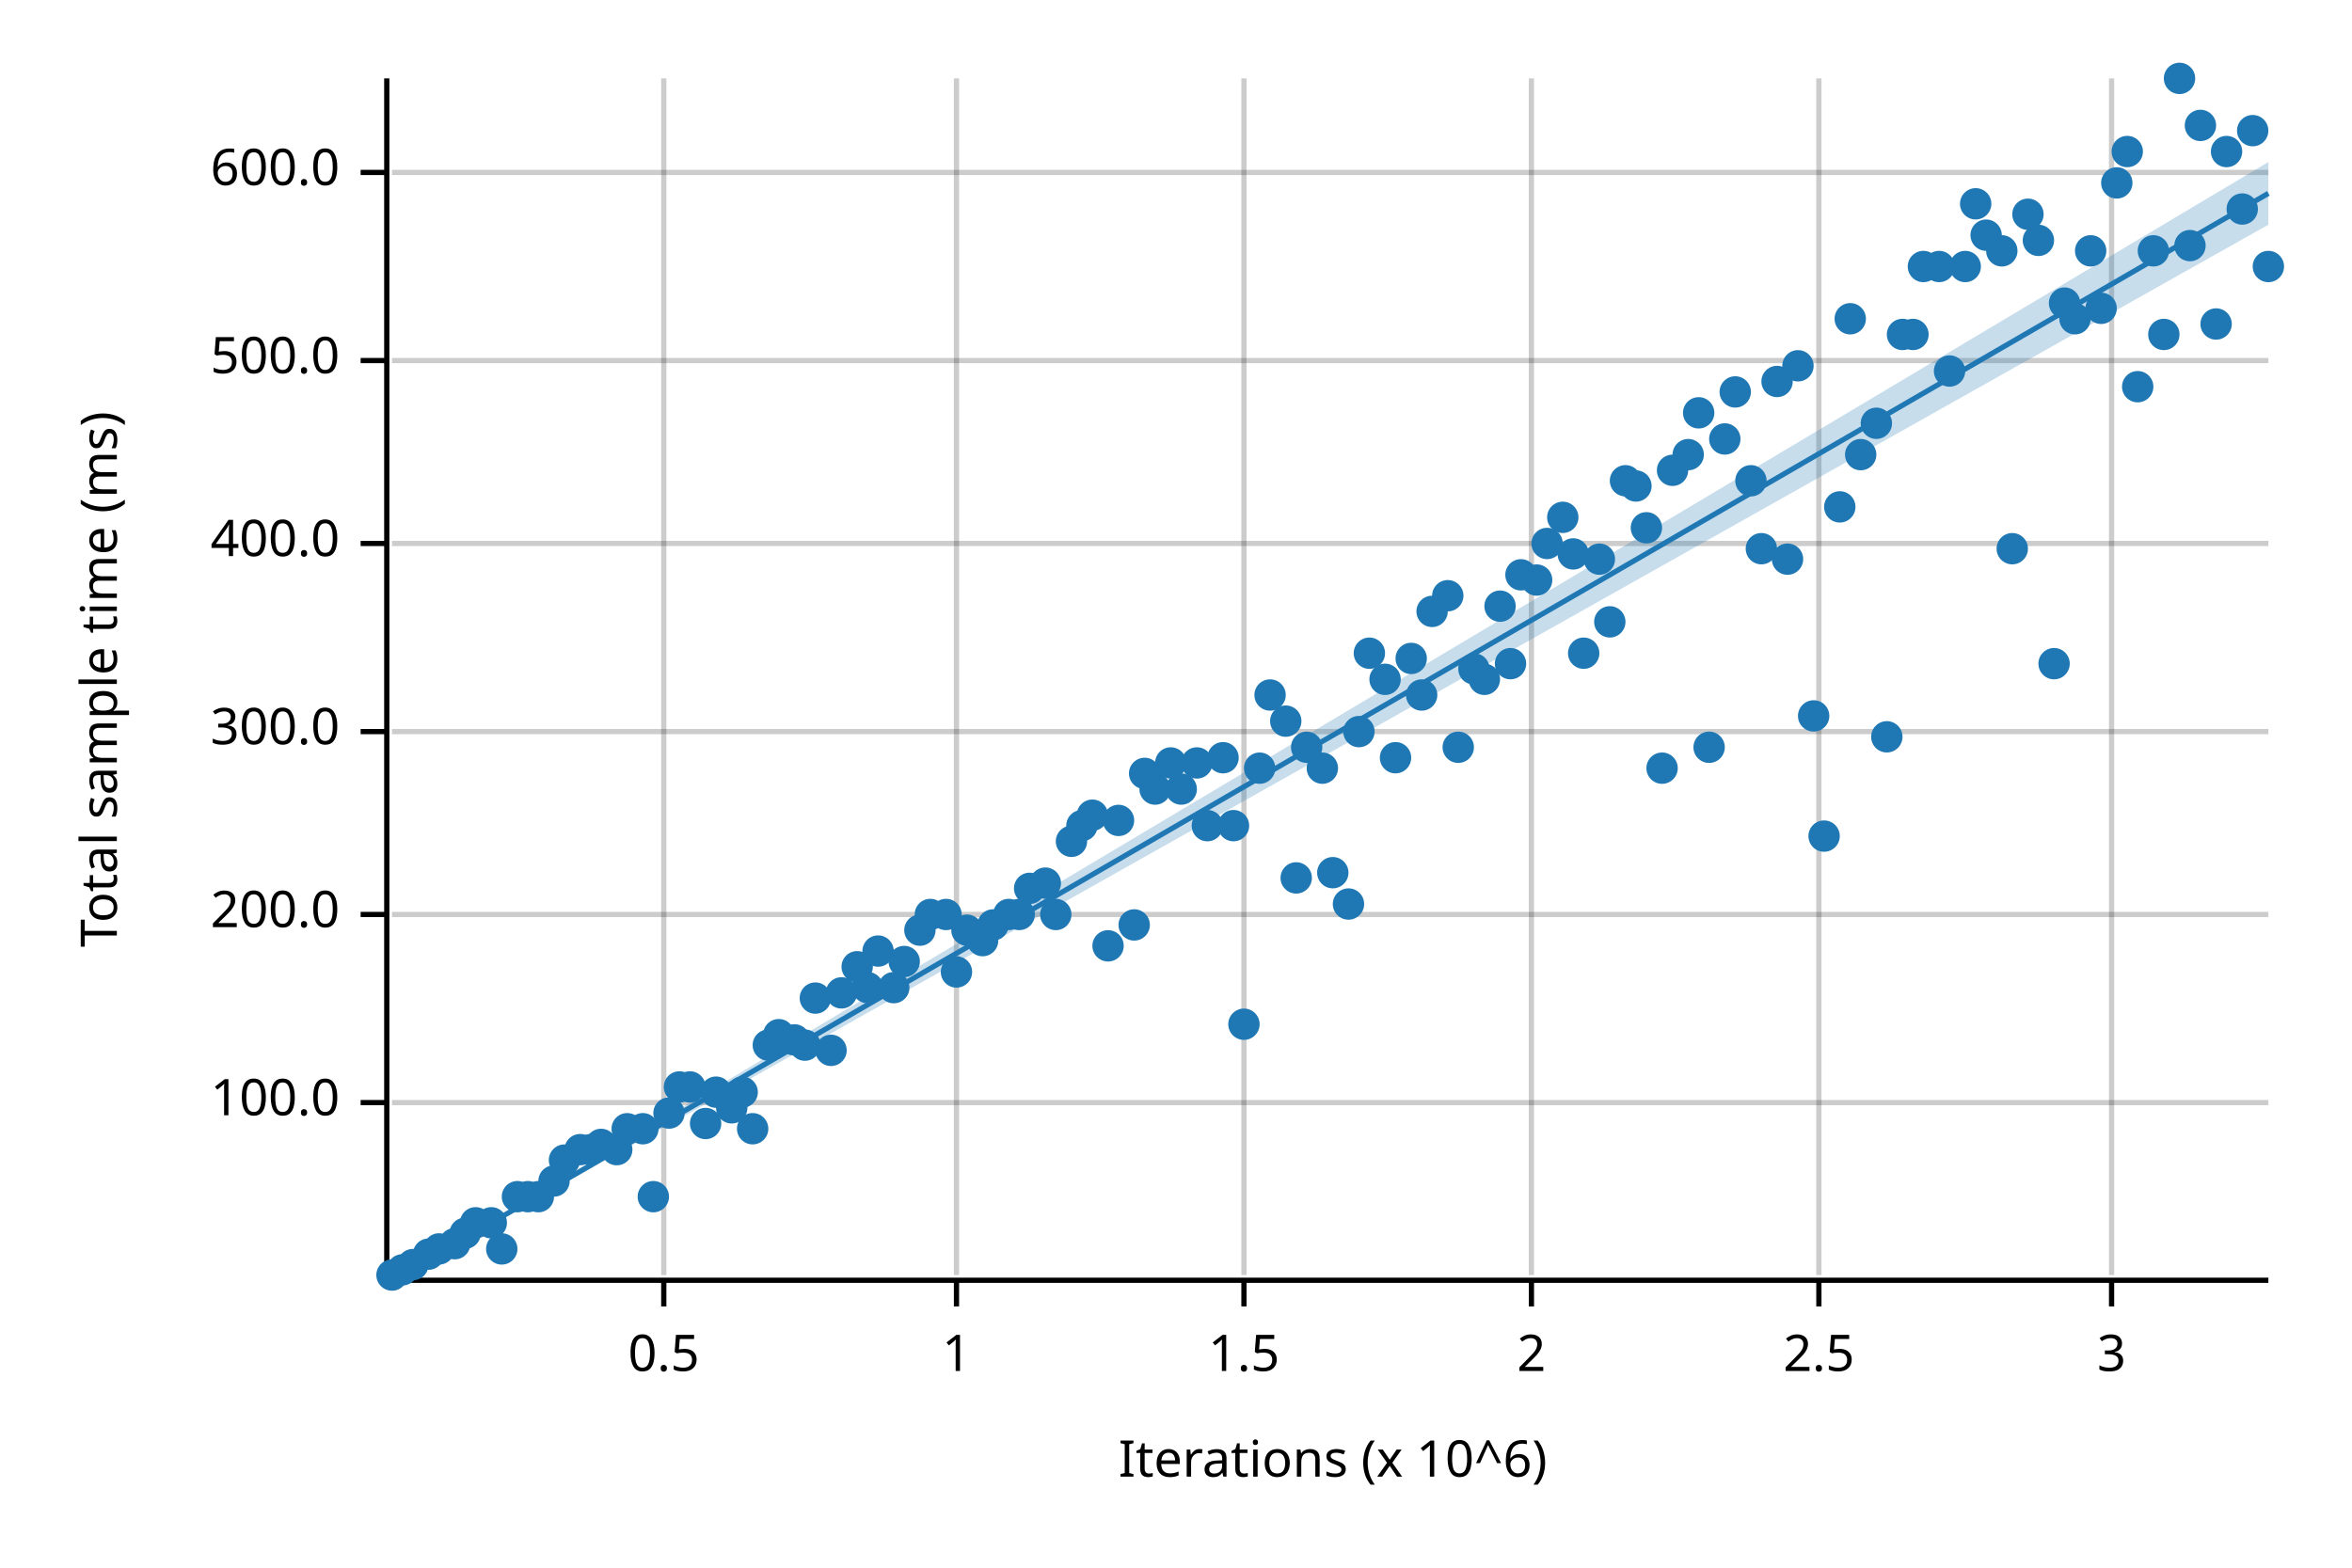
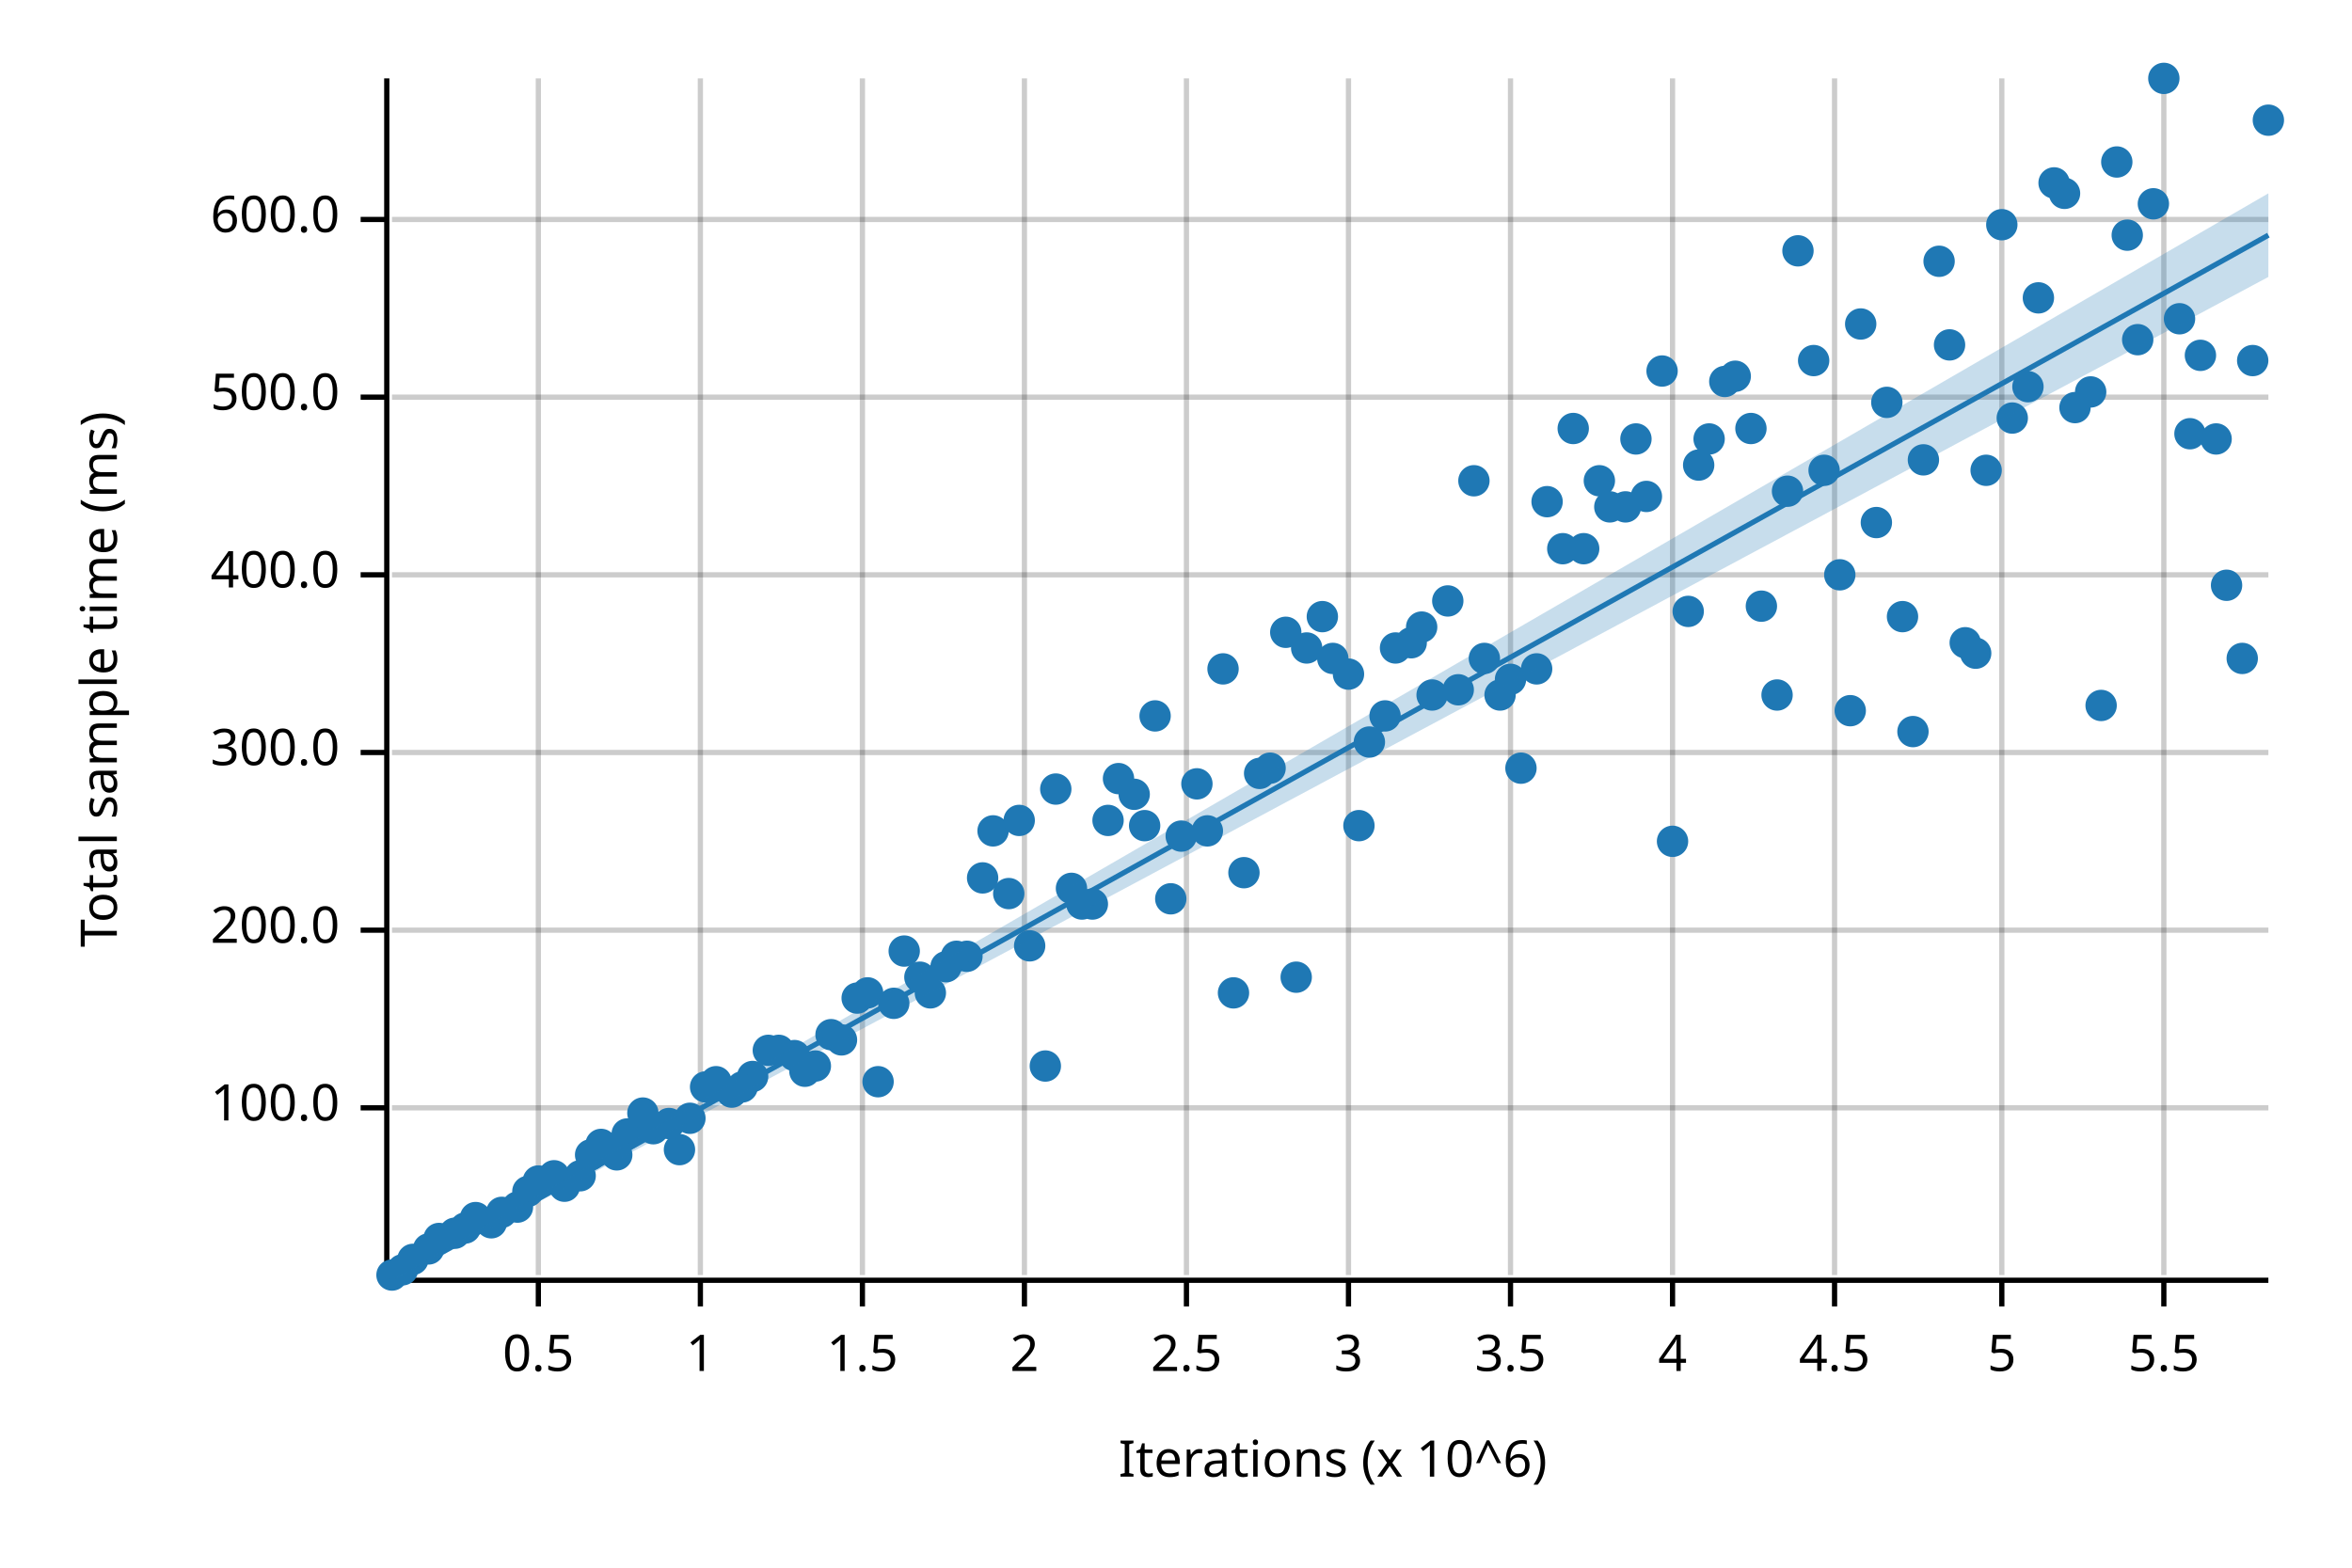
<svg xmlns="http://www.w3.org/2000/svg" width="450" height="300" viewBox="0 0 450 300">
  <text x="15" y="130" dy="0.76em" text-anchor="middle" font-family="sans-serif" font-size="9.677" opacity="1" fill="#000000" transform="rotate(270, 15, 130)">
Total sample time (ms)
</text>
  <text x="255" y="285" dy="-0.5ex" text-anchor="middle" font-family="sans-serif" font-size="9.677" opacity="1" fill="#000000">
Iterations (x 10^6)
</text>
-   <line opacity="0.2" stroke="#000000" stroke-width="1" x1="127" y1="244" x2="127" y2="15" />
-   <line opacity="0.2" stroke="#000000" stroke-width="1" x1="183" y1="244" x2="183" y2="15" />
-   <line opacity="0.2" stroke="#000000" stroke-width="1" x1="238" y1="244" x2="238" y2="15" />
-   <line opacity="0.2" stroke="#000000" stroke-width="1" x1="293" y1="244" x2="293" y2="15" />
-   <line opacity="0.2" stroke="#000000" stroke-width="1" x1="348" y1="244" x2="348" y2="15" />
-   <line opacity="0.2" stroke="#000000" stroke-width="1" x1="404" y1="244" x2="404" y2="15" />
-   <line opacity="0.2" stroke="#000000" stroke-width="1" x1="75" y1="211" x2="434" y2="211" />
-   <line opacity="0.2" stroke="#000000" stroke-width="1" x1="75" y1="175" x2="434" y2="175" />
-   <line opacity="0.2" stroke="#000000" stroke-width="1" x1="75" y1="140" x2="434" y2="140" />
-   <line opacity="0.2" stroke="#000000" stroke-width="1" x1="75" y1="104" x2="434" y2="104" />
-   <line opacity="0.2" stroke="#000000" stroke-width="1" x1="75" y1="69" x2="434" y2="69" />
-   <line opacity="0.2" stroke="#000000" stroke-width="1" x1="75" y1="33" x2="434" y2="33" />
+   <line opacity="0.2" stroke="#000000" stroke-width="1" x1="103" y1="244" x2="103" y2="15" />
+   <line opacity="0.2" stroke="#000000" stroke-width="1" x1="134" y1="244" x2="134" y2="15" />
+   <line opacity="0.2" stroke="#000000" stroke-width="1" x1="165" y1="244" x2="165" y2="15" />
+   <line opacity="0.2" stroke="#000000" stroke-width="1" x1="196" y1="244" x2="196" y2="15" />
+   <line opacity="0.2" stroke="#000000" stroke-width="1" x1="227" y1="244" x2="227" y2="15" />
+   <line opacity="0.2" stroke="#000000" stroke-width="1" x1="258" y1="244" x2="258" y2="15" />
+   <line opacity="0.2" stroke="#000000" stroke-width="1" x1="289" y1="244" x2="289" y2="15" />
+   <line opacity="0.2" stroke="#000000" stroke-width="1" x1="320" y1="244" x2="320" y2="15" />
+   <line opacity="0.2" stroke="#000000" stroke-width="1" x1="351" y1="244" x2="351" y2="15" />
+   <line opacity="0.2" stroke="#000000" stroke-width="1" x1="383" y1="244" x2="383" y2="15" />
+   <line opacity="0.2" stroke="#000000" stroke-width="1" x1="414" y1="244" x2="414" y2="15" />
+   <line opacity="0.2" stroke="#000000" stroke-width="1" x1="75" y1="212" x2="434" y2="212" />
+   <line opacity="0.2" stroke="#000000" stroke-width="1" x1="75" y1="178" x2="434" y2="178" />
+   <line opacity="0.2" stroke="#000000" stroke-width="1" x1="75" y1="144" x2="434" y2="144" />
+   <line opacity="0.2" stroke="#000000" stroke-width="1" x1="75" y1="110" x2="434" y2="110" />
+   <line opacity="0.2" stroke="#000000" stroke-width="1" x1="75" y1="76" x2="434" y2="76" />
+   <line opacity="0.2" stroke="#000000" stroke-width="1" x1="75" y1="42" x2="434" y2="42" />
  <polyline fill="none" opacity="1" stroke="#000000" stroke-width="1" points="74,15 74,244 " />
-   <text x="65" y="211" dy="0.5ex" text-anchor="end" font-family="sans-serif" font-size="9.677" opacity="1" fill="#000000">
+   <text x="65" y="212" dy="0.5ex" text-anchor="end" font-family="sans-serif" font-size="9.677" opacity="1" fill="#000000">
100.0
</text>
-   <polyline fill="none" opacity="1" stroke="#000000" stroke-width="1" points="69,211 74,211 " />
-   <text x="65" y="175" dy="0.5ex" text-anchor="end" font-family="sans-serif" font-size="9.677" opacity="1" fill="#000000">
+   <polyline fill="none" opacity="1" stroke="#000000" stroke-width="1" points="69,212 74,212 " />
+   <text x="65" y="178" dy="0.5ex" text-anchor="end" font-family="sans-serif" font-size="9.677" opacity="1" fill="#000000">
200.0
</text>
-   <polyline fill="none" opacity="1" stroke="#000000" stroke-width="1" points="69,175 74,175 " />
-   <text x="65" y="140" dy="0.5ex" text-anchor="end" font-family="sans-serif" font-size="9.677" opacity="1" fill="#000000">
+   <polyline fill="none" opacity="1" stroke="#000000" stroke-width="1" points="69,178 74,178 " />
+   <text x="65" y="144" dy="0.5ex" text-anchor="end" font-family="sans-serif" font-size="9.677" opacity="1" fill="#000000">
300.0
</text>
-   <polyline fill="none" opacity="1" stroke="#000000" stroke-width="1" points="69,140 74,140 " />
-   <text x="65" y="104" dy="0.5ex" text-anchor="end" font-family="sans-serif" font-size="9.677" opacity="1" fill="#000000">
+   <polyline fill="none" opacity="1" stroke="#000000" stroke-width="1" points="69,144 74,144 " />
+   <text x="65" y="110" dy="0.5ex" text-anchor="end" font-family="sans-serif" font-size="9.677" opacity="1" fill="#000000">
400.0
</text>
-   <polyline fill="none" opacity="1" stroke="#000000" stroke-width="1" points="69,104 74,104 " />
-   <text x="65" y="69" dy="0.5ex" text-anchor="end" font-family="sans-serif" font-size="9.677" opacity="1" fill="#000000">
+   <polyline fill="none" opacity="1" stroke="#000000" stroke-width="1" points="69,110 74,110 " />
+   <text x="65" y="76" dy="0.5ex" text-anchor="end" font-family="sans-serif" font-size="9.677" opacity="1" fill="#000000">
500.0
</text>
-   <polyline fill="none" opacity="1" stroke="#000000" stroke-width="1" points="69,69 74,69 " />
-   <text x="65" y="33" dy="0.5ex" text-anchor="end" font-family="sans-serif" font-size="9.677" opacity="1" fill="#000000">
+   <polyline fill="none" opacity="1" stroke="#000000" stroke-width="1" points="69,76 74,76 " />
+   <text x="65" y="42" dy="0.5ex" text-anchor="end" font-family="sans-serif" font-size="9.677" opacity="1" fill="#000000">
600.0
</text>
-   <polyline fill="none" opacity="1" stroke="#000000" stroke-width="1" points="69,33 74,33 " />
+   <polyline fill="none" opacity="1" stroke="#000000" stroke-width="1" points="69,42 74,42 " />
  <polyline fill="none" opacity="1" stroke="#000000" stroke-width="1" points="75,245 434,245 " />
-   <text x="127" y="255" dy="0.76em" text-anchor="middle" font-family="sans-serif" font-size="9.677" opacity="1" fill="#000000">
+   <text x="103" y="255" dy="0.76em" text-anchor="middle" font-family="sans-serif" font-size="9.677" opacity="1" fill="#000000">
0.5
</text>
-   <polyline fill="none" opacity="1" stroke="#000000" stroke-width="1" points="127,245 127,250 " />
-   <text x="183" y="255" dy="0.76em" text-anchor="middle" font-family="sans-serif" font-size="9.677" opacity="1" fill="#000000">
+   <polyline fill="none" opacity="1" stroke="#000000" stroke-width="1" points="103,245 103,250 " />
+   <text x="134" y="255" dy="0.76em" text-anchor="middle" font-family="sans-serif" font-size="9.677" opacity="1" fill="#000000">
1
</text>
-   <polyline fill="none" opacity="1" stroke="#000000" stroke-width="1" points="183,245 183,250 " />
-   <text x="238" y="255" dy="0.76em" text-anchor="middle" font-family="sans-serif" font-size="9.677" opacity="1" fill="#000000">
+   <polyline fill="none" opacity="1" stroke="#000000" stroke-width="1" points="134,245 134,250 " />
+   <text x="165" y="255" dy="0.76em" text-anchor="middle" font-family="sans-serif" font-size="9.677" opacity="1" fill="#000000">
1.5
</text>
-   <polyline fill="none" opacity="1" stroke="#000000" stroke-width="1" points="238,245 238,250 " />
-   <text x="293" y="255" dy="0.76em" text-anchor="middle" font-family="sans-serif" font-size="9.677" opacity="1" fill="#000000">
+   <polyline fill="none" opacity="1" stroke="#000000" stroke-width="1" points="165,245 165,250 " />
+   <text x="196" y="255" dy="0.76em" text-anchor="middle" font-family="sans-serif" font-size="9.677" opacity="1" fill="#000000">
2
</text>
-   <polyline fill="none" opacity="1" stroke="#000000" stroke-width="1" points="293,245 293,250 " />
-   <text x="348" y="255" dy="0.76em" text-anchor="middle" font-family="sans-serif" font-size="9.677" opacity="1" fill="#000000">
+   <polyline fill="none" opacity="1" stroke="#000000" stroke-width="1" points="196,245 196,250 " />
+   <text x="227" y="255" dy="0.76em" text-anchor="middle" font-family="sans-serif" font-size="9.677" opacity="1" fill="#000000">
2.5
</text>
-   <polyline fill="none" opacity="1" stroke="#000000" stroke-width="1" points="348,245 348,250 " />
-   <text x="404" y="255" dy="0.76em" text-anchor="middle" font-family="sans-serif" font-size="9.677" opacity="1" fill="#000000">
+   <polyline fill="none" opacity="1" stroke="#000000" stroke-width="1" points="227,245 227,250 " />
+   <text x="258" y="255" dy="0.76em" text-anchor="middle" font-family="sans-serif" font-size="9.677" opacity="1" fill="#000000">
3
</text>
-   <polyline fill="none" opacity="1" stroke="#000000" stroke-width="1" points="404,245 404,250 " />
+   <polyline fill="none" opacity="1" stroke="#000000" stroke-width="1" points="258,245 258,250 " />
+   <text x="289" y="255" dy="0.76em" text-anchor="middle" font-family="sans-serif" font-size="9.677" opacity="1" fill="#000000">
+ 3.5
+ </text>
+   <polyline fill="none" opacity="1" stroke="#000000" stroke-width="1" points="289,245 289,250 " />
+   <text x="320" y="255" dy="0.76em" text-anchor="middle" font-family="sans-serif" font-size="9.677" opacity="1" fill="#000000">
+ 4
+ </text>
+   <polyline fill="none" opacity="1" stroke="#000000" stroke-width="1" points="320,245 320,250 " />
+   <text x="351" y="255" dy="0.76em" text-anchor="middle" font-family="sans-serif" font-size="9.677" opacity="1" fill="#000000">
+ 4.5
+ </text>
+   <polyline fill="none" opacity="1" stroke="#000000" stroke-width="1" points="351,245 351,250 " />
+   <text x="383" y="255" dy="0.76em" text-anchor="middle" font-family="sans-serif" font-size="9.677" opacity="1" fill="#000000">
+ 5
+ </text>
+   <polyline fill="none" opacity="1" stroke="#000000" stroke-width="1" points="383,245 383,250 " />
+   <text x="414" y="255" dy="0.76em" text-anchor="middle" font-family="sans-serif" font-size="9.677" opacity="1" fill="#000000">
+ 5.5
+ </text>
+   <polyline fill="none" opacity="1" stroke="#000000" stroke-width="1" points="414,245 414,250 " />
  <circle cx="75" cy="244" r="3" opacity="1" fill="#1F78B4" stroke="none" stroke-width="1" />
  <circle cx="77" cy="243" r="3" opacity="1" fill="#1F78B4" stroke="none" stroke-width="1" />
-   <circle cx="79" cy="242" r="3" opacity="1" fill="#1F78B4" stroke="none" stroke-width="1" />
-   <circle cx="82" cy="240" r="3" opacity="1" fill="#1F78B4" stroke="none" stroke-width="1" />
-   <circle cx="84" cy="239" r="3" opacity="1" fill="#1F78B4" stroke="none" stroke-width="1" />
-   <circle cx="87" cy="238" r="3" opacity="1" fill="#1F78B4" stroke="none" stroke-width="1" />
-   <circle cx="89" cy="236" r="3" opacity="1" fill="#1F78B4" stroke="none" stroke-width="1" />
-   <circle cx="91" cy="234" r="3" opacity="1" fill="#1F78B4" stroke="none" stroke-width="1" />
+   <circle cx="79" cy="241" r="3" opacity="1" fill="#1F78B4" stroke="none" stroke-width="1" />
+   <circle cx="82" cy="239" r="3" opacity="1" fill="#1F78B4" stroke="none" stroke-width="1" />
+   <circle cx="84" cy="237" r="3" opacity="1" fill="#1F78B4" stroke="none" stroke-width="1" />
+   <circle cx="87" cy="236" r="3" opacity="1" fill="#1F78B4" stroke="none" stroke-width="1" />
+   <circle cx="89" cy="235" r="3" opacity="1" fill="#1F78B4" stroke="none" stroke-width="1" />
+   <circle cx="91" cy="233" r="3" opacity="1" fill="#1F78B4" stroke="none" stroke-width="1" />
  <circle cx="94" cy="234" r="3" opacity="1" fill="#1F78B4" stroke="none" stroke-width="1" />
-   <circle cx="96" cy="239" r="3" opacity="1" fill="#1F78B4" stroke="none" stroke-width="1" />
-   <circle cx="99" cy="229" r="3" opacity="1" fill="#1F78B4" stroke="none" stroke-width="1" />
-   <circle cx="101" cy="229" r="3" opacity="1" fill="#1F78B4" stroke="none" stroke-width="1" />
-   <circle cx="103" cy="229" r="3" opacity="1" fill="#1F78B4" stroke="none" stroke-width="1" />
-   <circle cx="106" cy="226" r="3" opacity="1" fill="#1F78B4" stroke="none" stroke-width="1" />
-   <circle cx="108" cy="222" r="3" opacity="1" fill="#1F78B4" stroke="none" stroke-width="1" />
-   <circle cx="111" cy="220" r="3" opacity="1" fill="#1F78B4" stroke="none" stroke-width="1" />
-   <circle cx="113" cy="220" r="3" opacity="1" fill="#1F78B4" stroke="none" stroke-width="1" />
+   <circle cx="96" cy="232" r="3" opacity="1" fill="#1F78B4" stroke="none" stroke-width="1" />
+   <circle cx="99" cy="231" r="3" opacity="1" fill="#1F78B4" stroke="none" stroke-width="1" />
+   <circle cx="101" cy="228" r="3" opacity="1" fill="#1F78B4" stroke="none" stroke-width="1" />
+   <circle cx="103" cy="226" r="3" opacity="1" fill="#1F78B4" stroke="none" stroke-width="1" />
+   <circle cx="106" cy="225" r="3" opacity="1" fill="#1F78B4" stroke="none" stroke-width="1" />
+   <circle cx="108" cy="227" r="3" opacity="1" fill="#1F78B4" stroke="none" stroke-width="1" />
+   <circle cx="111" cy="225" r="3" opacity="1" fill="#1F78B4" stroke="none" stroke-width="1" />
+   <circle cx="113" cy="221" r="3" opacity="1" fill="#1F78B4" stroke="none" stroke-width="1" />
  <circle cx="115" cy="219" r="3" opacity="1" fill="#1F78B4" stroke="none" stroke-width="1" />
-   <circle cx="118" cy="220" r="3" opacity="1" fill="#1F78B4" stroke="none" stroke-width="1" />
-   <circle cx="120" cy="216" r="3" opacity="1" fill="#1F78B4" stroke="none" stroke-width="1" />
-   <circle cx="123" cy="216" r="3" opacity="1" fill="#1F78B4" stroke="none" stroke-width="1" />
-   <circle cx="125" cy="229" r="3" opacity="1" fill="#1F78B4" stroke="none" stroke-width="1" />
-   <circle cx="128" cy="213" r="3" opacity="1" fill="#1F78B4" stroke="none" stroke-width="1" />
-   <circle cx="130" cy="208" r="3" opacity="1" fill="#1F78B4" stroke="none" stroke-width="1" />
-   <circle cx="132" cy="208" r="3" opacity="1" fill="#1F78B4" stroke="none" stroke-width="1" />
-   <circle cx="135" cy="215" r="3" opacity="1" fill="#1F78B4" stroke="none" stroke-width="1" />
-   <circle cx="137" cy="209" r="3" opacity="1" fill="#1F78B4" stroke="none" stroke-width="1" />
-   <circle cx="140" cy="212" r="3" opacity="1" fill="#1F78B4" stroke="none" stroke-width="1" />
-   <circle cx="142" cy="209" r="3" opacity="1" fill="#1F78B4" stroke="none" stroke-width="1" />
-   <circle cx="144" cy="216" r="3" opacity="1" fill="#1F78B4" stroke="none" stroke-width="1" />
-   <circle cx="147" cy="200" r="3" opacity="1" fill="#1F78B4" stroke="none" stroke-width="1" />
-   <circle cx="149" cy="198" r="3" opacity="1" fill="#1F78B4" stroke="none" stroke-width="1" />
-   <circle cx="152" cy="199" r="3" opacity="1" fill="#1F78B4" stroke="none" stroke-width="1" />
-   <circle cx="154" cy="200" r="3" opacity="1" fill="#1F78B4" stroke="none" stroke-width="1" />
-   <circle cx="156" cy="191" r="3" opacity="1" fill="#1F78B4" stroke="none" stroke-width="1" />
-   <circle cx="159" cy="201" r="3" opacity="1" fill="#1F78B4" stroke="none" stroke-width="1" />
-   <circle cx="161" cy="190" r="3" opacity="1" fill="#1F78B4" stroke="none" stroke-width="1" />
-   <circle cx="164" cy="185" r="3" opacity="1" fill="#1F78B4" stroke="none" stroke-width="1" />
-   <circle cx="166" cy="189" r="3" opacity="1" fill="#1F78B4" stroke="none" stroke-width="1" />
-   <circle cx="168" cy="182" r="3" opacity="1" fill="#1F78B4" stroke="none" stroke-width="1" />
-   <circle cx="171" cy="189" r="3" opacity="1" fill="#1F78B4" stroke="none" stroke-width="1" />
-   <circle cx="173" cy="184" r="3" opacity="1" fill="#1F78B4" stroke="none" stroke-width="1" />
-   <circle cx="176" cy="178" r="3" opacity="1" fill="#1F78B4" stroke="none" stroke-width="1" />
-   <circle cx="178" cy="175" r="3" opacity="1" fill="#1F78B4" stroke="none" stroke-width="1" />
-   <circle cx="181" cy="175" r="3" opacity="1" fill="#1F78B4" stroke="none" stroke-width="1" />
-   <circle cx="183" cy="186" r="3" opacity="1" fill="#1F78B4" stroke="none" stroke-width="1" />
-   <circle cx="185" cy="178" r="3" opacity="1" fill="#1F78B4" stroke="none" stroke-width="1" />
-   <circle cx="188" cy="180" r="3" opacity="1" fill="#1F78B4" stroke="none" stroke-width="1" />
-   <circle cx="190" cy="177" r="3" opacity="1" fill="#1F78B4" stroke="none" stroke-width="1" />
-   <circle cx="193" cy="175" r="3" opacity="1" fill="#1F78B4" stroke="none" stroke-width="1" />
-   <circle cx="195" cy="175" r="3" opacity="1" fill="#1F78B4" stroke="none" stroke-width="1" />
-   <circle cx="197" cy="170" r="3" opacity="1" fill="#1F78B4" stroke="none" stroke-width="1" />
-   <circle cx="200" cy="169" r="3" opacity="1" fill="#1F78B4" stroke="none" stroke-width="1" />
-   <circle cx="202" cy="175" r="3" opacity="1" fill="#1F78B4" stroke="none" stroke-width="1" />
-   <circle cx="205" cy="161" r="3" opacity="1" fill="#1F78B4" stroke="none" stroke-width="1" />
-   <circle cx="207" cy="158" r="3" opacity="1" fill="#1F78B4" stroke="none" stroke-width="1" />
-   <circle cx="209" cy="156" r="3" opacity="1" fill="#1F78B4" stroke="none" stroke-width="1" />
-   <circle cx="212" cy="181" r="3" opacity="1" fill="#1F78B4" stroke="none" stroke-width="1" />
-   <circle cx="214" cy="157" r="3" opacity="1" fill="#1F78B4" stroke="none" stroke-width="1" />
-   <circle cx="217" cy="177" r="3" opacity="1" fill="#1F78B4" stroke="none" stroke-width="1" />
-   <circle cx="219" cy="148" r="3" opacity="1" fill="#1F78B4" stroke="none" stroke-width="1" />
-   <circle cx="221" cy="151" r="3" opacity="1" fill="#1F78B4" stroke="none" stroke-width="1" />
-   <circle cx="224" cy="146" r="3" opacity="1" fill="#1F78B4" stroke="none" stroke-width="1" />
-   <circle cx="226" cy="151" r="3" opacity="1" fill="#1F78B4" stroke="none" stroke-width="1" />
-   <circle cx="229" cy="146" r="3" opacity="1" fill="#1F78B4" stroke="none" stroke-width="1" />
-   <circle cx="231" cy="158" r="3" opacity="1" fill="#1F78B4" stroke="none" stroke-width="1" />
-   <circle cx="234" cy="145" r="3" opacity="1" fill="#1F78B4" stroke="none" stroke-width="1" />
-   <circle cx="236" cy="158" r="3" opacity="1" fill="#1F78B4" stroke="none" stroke-width="1" />
-   <circle cx="238" cy="196" r="3" opacity="1" fill="#1F78B4" stroke="none" stroke-width="1" />
-   <circle cx="241" cy="147" r="3" opacity="1" fill="#1F78B4" stroke="none" stroke-width="1" />
-   <circle cx="243" cy="133" r="3" opacity="1" fill="#1F78B4" stroke="none" stroke-width="1" />
-   <circle cx="246" cy="138" r="3" opacity="1" fill="#1F78B4" stroke="none" stroke-width="1" />
-   <circle cx="248" cy="168" r="3" opacity="1" fill="#1F78B4" stroke="none" stroke-width="1" />
-   <circle cx="250" cy="143" r="3" opacity="1" fill="#1F78B4" stroke="none" stroke-width="1" />
-   <circle cx="253" cy="147" r="3" opacity="1" fill="#1F78B4" stroke="none" stroke-width="1" />
-   <circle cx="255" cy="167" r="3" opacity="1" fill="#1F78B4" stroke="none" stroke-width="1" />
-   <circle cx="258" cy="173" r="3" opacity="1" fill="#1F78B4" stroke="none" stroke-width="1" />
-   <circle cx="260" cy="140" r="3" opacity="1" fill="#1F78B4" stroke="none" stroke-width="1" />
-   <circle cx="262" cy="125" r="3" opacity="1" fill="#1F78B4" stroke="none" stroke-width="1" />
-   <circle cx="265" cy="130" r="3" opacity="1" fill="#1F78B4" stroke="none" stroke-width="1" />
-   <circle cx="267" cy="145" r="3" opacity="1" fill="#1F78B4" stroke="none" stroke-width="1" />
-   <circle cx="270" cy="126" r="3" opacity="1" fill="#1F78B4" stroke="none" stroke-width="1" />
-   <circle cx="272" cy="133" r="3" opacity="1" fill="#1F78B4" stroke="none" stroke-width="1" />
-   <circle cx="274" cy="117" r="3" opacity="1" fill="#1F78B4" stroke="none" stroke-width="1" />
-   <circle cx="277" cy="114" r="3" opacity="1" fill="#1F78B4" stroke="none" stroke-width="1" />
-   <circle cx="279" cy="143" r="3" opacity="1" fill="#1F78B4" stroke="none" stroke-width="1" />
-   <circle cx="282" cy="128" r="3" opacity="1" fill="#1F78B4" stroke="none" stroke-width="1" />
-   <circle cx="284" cy="130" r="3" opacity="1" fill="#1F78B4" stroke="none" stroke-width="1" />
-   <circle cx="287" cy="116" r="3" opacity="1" fill="#1F78B4" stroke="none" stroke-width="1" />
-   <circle cx="289" cy="127" r="3" opacity="1" fill="#1F78B4" stroke="none" stroke-width="1" />
-   <circle cx="291" cy="110" r="3" opacity="1" fill="#1F78B4" stroke="none" stroke-width="1" />
-   <circle cx="294" cy="111" r="3" opacity="1" fill="#1F78B4" stroke="none" stroke-width="1" />
-   <circle cx="296" cy="104" r="3" opacity="1" fill="#1F78B4" stroke="none" stroke-width="1" />
-   <circle cx="299" cy="99" r="3" opacity="1" fill="#1F78B4" stroke="none" stroke-width="1" />
-   <circle cx="301" cy="106" r="3" opacity="1" fill="#1F78B4" stroke="none" stroke-width="1" />
-   <circle cx="303" cy="125" r="3" opacity="1" fill="#1F78B4" stroke="none" stroke-width="1" />
-   <circle cx="306" cy="107" r="3" opacity="1" fill="#1F78B4" stroke="none" stroke-width="1" />
-   <circle cx="308" cy="119" r="3" opacity="1" fill="#1F78B4" stroke="none" stroke-width="1" />
-   <circle cx="311" cy="92" r="3" opacity="1" fill="#1F78B4" stroke="none" stroke-width="1" />
-   <circle cx="313" cy="93" r="3" opacity="1" fill="#1F78B4" stroke="none" stroke-width="1" />
-   <circle cx="315" cy="101" r="3" opacity="1" fill="#1F78B4" stroke="none" stroke-width="1" />
-   <circle cx="318" cy="147" r="3" opacity="1" fill="#1F78B4" stroke="none" stroke-width="1" />
-   <circle cx="320" cy="90" r="3" opacity="1" fill="#1F78B4" stroke="none" stroke-width="1" />
-   <circle cx="323" cy="87" r="3" opacity="1" fill="#1F78B4" stroke="none" stroke-width="1" />
-   <circle cx="325" cy="79" r="3" opacity="1" fill="#1F78B4" stroke="none" stroke-width="1" />
-   <circle cx="327" cy="143" r="3" opacity="1" fill="#1F78B4" stroke="none" stroke-width="1" />
-   <circle cx="330" cy="84" r="3" opacity="1" fill="#1F78B4" stroke="none" stroke-width="1" />
-   <circle cx="332" cy="75" r="3" opacity="1" fill="#1F78B4" stroke="none" stroke-width="1" />
-   <circle cx="335" cy="92" r="3" opacity="1" fill="#1F78B4" stroke="none" stroke-width="1" />
-   <circle cx="337" cy="105" r="3" opacity="1" fill="#1F78B4" stroke="none" stroke-width="1" />
-   <circle cx="340" cy="73" r="3" opacity="1" fill="#1F78B4" stroke="none" stroke-width="1" />
-   <circle cx="342" cy="107" r="3" opacity="1" fill="#1F78B4" stroke="none" stroke-width="1" />
-   <circle cx="344" cy="70" r="3" opacity="1" fill="#1F78B4" stroke="none" stroke-width="1" />
-   <circle cx="347" cy="137" r="3" opacity="1" fill="#1F78B4" stroke="none" stroke-width="1" />
-   <circle cx="349" cy="160" r="3" opacity="1" fill="#1F78B4" stroke="none" stroke-width="1" />
-   <circle cx="352" cy="97" r="3" opacity="1" fill="#1F78B4" stroke="none" stroke-width="1" />
-   <circle cx="354" cy="61" r="3" opacity="1" fill="#1F78B4" stroke="none" stroke-width="1" />
-   <circle cx="356" cy="87" r="3" opacity="1" fill="#1F78B4" stroke="none" stroke-width="1" />
-   <circle cx="359" cy="81" r="3" opacity="1" fill="#1F78B4" stroke="none" stroke-width="1" />
-   <circle cx="361" cy="141" r="3" opacity="1" fill="#1F78B4" stroke="none" stroke-width="1" />
-   <circle cx="364" cy="64" r="3" opacity="1" fill="#1F78B4" stroke="none" stroke-width="1" />
-   <circle cx="366" cy="64" r="3" opacity="1" fill="#1F78B4" stroke="none" stroke-width="1" />
-   <circle cx="368" cy="51" r="3" opacity="1" fill="#1F78B4" stroke="none" stroke-width="1" />
-   <circle cx="371" cy="51" r="3" opacity="1" fill="#1F78B4" stroke="none" stroke-width="1" />
-   <circle cx="373" cy="71" r="3" opacity="1" fill="#1F78B4" stroke="none" stroke-width="1" />
-   <circle cx="376" cy="51" r="3" opacity="1" fill="#1F78B4" stroke="none" stroke-width="1" />
-   <circle cx="378" cy="39" r="3" opacity="1" fill="#1F78B4" stroke="none" stroke-width="1" />
-   <circle cx="380" cy="45" r="3" opacity="1" fill="#1F78B4" stroke="none" stroke-width="1" />
-   <circle cx="383" cy="48" r="3" opacity="1" fill="#1F78B4" stroke="none" stroke-width="1" />
-   <circle cx="385" cy="105" r="3" opacity="1" fill="#1F78B4" stroke="none" stroke-width="1" />
-   <circle cx="388" cy="41" r="3" opacity="1" fill="#1F78B4" stroke="none" stroke-width="1" />
-   <circle cx="390" cy="46" r="3" opacity="1" fill="#1F78B4" stroke="none" stroke-width="1" />
-   <circle cx="393" cy="127" r="3" opacity="1" fill="#1F78B4" stroke="none" stroke-width="1" />
-   <circle cx="395" cy="58" r="3" opacity="1" fill="#1F78B4" stroke="none" stroke-width="1" />
-   <circle cx="397" cy="61" r="3" opacity="1" fill="#1F78B4" stroke="none" stroke-width="1" />
-   <circle cx="400" cy="48" r="3" opacity="1" fill="#1F78B4" stroke="none" stroke-width="1" />
-   <circle cx="402" cy="59" r="3" opacity="1" fill="#1F78B4" stroke="none" stroke-width="1" />
-   <circle cx="405" cy="35" r="3" opacity="1" fill="#1F78B4" stroke="none" stroke-width="1" />
-   <circle cx="407" cy="29" r="3" opacity="1" fill="#1F78B4" stroke="none" stroke-width="1" />
-   <circle cx="409" cy="74" r="3" opacity="1" fill="#1F78B4" stroke="none" stroke-width="1" />
-   <circle cx="412" cy="48" r="3" opacity="1" fill="#1F78B4" stroke="none" stroke-width="1" />
-   <circle cx="414" cy="64" r="3" opacity="1" fill="#1F78B4" stroke="none" stroke-width="1" />
-   <circle cx="417" cy="15" r="3" opacity="1" fill="#1F78B4" stroke="none" stroke-width="1" />
-   <circle cx="419" cy="47" r="3" opacity="1" fill="#1F78B4" stroke="none" stroke-width="1" />
-   <circle cx="421" cy="24" r="3" opacity="1" fill="#1F78B4" stroke="none" stroke-width="1" />
-   <circle cx="424" cy="62" r="3" opacity="1" fill="#1F78B4" stroke="none" stroke-width="1" />
-   <circle cx="426" cy="29" r="3" opacity="1" fill="#1F78B4" stroke="none" stroke-width="1" />
-   <circle cx="429" cy="40" r="3" opacity="1" fill="#1F78B4" stroke="none" stroke-width="1" />
-   <circle cx="431" cy="25" r="3" opacity="1" fill="#1F78B4" stroke="none" stroke-width="1" />
-   <circle cx="434" cy="51" r="3" opacity="1" fill="#1F78B4" stroke="none" stroke-width="1" />
-   <polyline fill="none" opacity="1" stroke="#1F78B4" stroke-width="1" points="75,245 434,37 " />
-   <polygon opacity="0.25" fill="#1F78B4" points="75,245 434,43 434,31 " />
+   <circle cx="118" cy="221" r="3" opacity="1" fill="#1F78B4" stroke="none" stroke-width="1" />
+   <circle cx="120" cy="217" r="3" opacity="1" fill="#1F78B4" stroke="none" stroke-width="1" />
+   <circle cx="123" cy="213" r="3" opacity="1" fill="#1F78B4" stroke="none" stroke-width="1" />
+   <circle cx="125" cy="216" r="3" opacity="1" fill="#1F78B4" stroke="none" stroke-width="1" />
+   <circle cx="128" cy="215" r="3" opacity="1" fill="#1F78B4" stroke="none" stroke-width="1" />
+   <circle cx="130" cy="220" r="3" opacity="1" fill="#1F78B4" stroke="none" stroke-width="1" />
+   <circle cx="132" cy="214" r="3" opacity="1" fill="#1F78B4" stroke="none" stroke-width="1" />
+   <circle cx="135" cy="208" r="3" opacity="1" fill="#1F78B4" stroke="none" stroke-width="1" />
+   <circle cx="137" cy="207" r="3" opacity="1" fill="#1F78B4" stroke="none" stroke-width="1" />
+   <circle cx="140" cy="209" r="3" opacity="1" fill="#1F78B4" stroke="none" stroke-width="1" />
+   <circle cx="142" cy="208" r="3" opacity="1" fill="#1F78B4" stroke="none" stroke-width="1" />
+   <circle cx="144" cy="206" r="3" opacity="1" fill="#1F78B4" stroke="none" stroke-width="1" />
+   <circle cx="147" cy="201" r="3" opacity="1" fill="#1F78B4" stroke="none" stroke-width="1" />
+   <circle cx="149" cy="201" r="3" opacity="1" fill="#1F78B4" stroke="none" stroke-width="1" />
+   <circle cx="152" cy="202" r="3" opacity="1" fill="#1F78B4" stroke="none" stroke-width="1" />
+   <circle cx="154" cy="205" r="3" opacity="1" fill="#1F78B4" stroke="none" stroke-width="1" />
+   <circle cx="156" cy="204" r="3" opacity="1" fill="#1F78B4" stroke="none" stroke-width="1" />
+   <circle cx="159" cy="198" r="3" opacity="1" fill="#1F78B4" stroke="none" stroke-width="1" />
+   <circle cx="161" cy="199" r="3" opacity="1" fill="#1F78B4" stroke="none" stroke-width="1" />
+   <circle cx="164" cy="191" r="3" opacity="1" fill="#1F78B4" stroke="none" stroke-width="1" />
+   <circle cx="166" cy="190" r="3" opacity="1" fill="#1F78B4" stroke="none" stroke-width="1" />
+   <circle cx="168" cy="207" r="3" opacity="1" fill="#1F78B4" stroke="none" stroke-width="1" />
+   <circle cx="171" cy="192" r="3" opacity="1" fill="#1F78B4" stroke="none" stroke-width="1" />
+   <circle cx="173" cy="182" r="3" opacity="1" fill="#1F78B4" stroke="none" stroke-width="1" />
+   <circle cx="176" cy="187" r="3" opacity="1" fill="#1F78B4" stroke="none" stroke-width="1" />
+   <circle cx="178" cy="190" r="3" opacity="1" fill="#1F78B4" stroke="none" stroke-width="1" />
+   <circle cx="181" cy="185" r="3" opacity="1" fill="#1F78B4" stroke="none" stroke-width="1" />
+   <circle cx="183" cy="183" r="3" opacity="1" fill="#1F78B4" stroke="none" stroke-width="1" />
+   <circle cx="185" cy="183" r="3" opacity="1" fill="#1F78B4" stroke="none" stroke-width="1" />
+   <circle cx="188" cy="168" r="3" opacity="1" fill="#1F78B4" stroke="none" stroke-width="1" />
+   <circle cx="190" cy="159" r="3" opacity="1" fill="#1F78B4" stroke="none" stroke-width="1" />
+   <circle cx="193" cy="171" r="3" opacity="1" fill="#1F78B4" stroke="none" stroke-width="1" />
+   <circle cx="195" cy="157" r="3" opacity="1" fill="#1F78B4" stroke="none" stroke-width="1" />
+   <circle cx="197" cy="181" r="3" opacity="1" fill="#1F78B4" stroke="none" stroke-width="1" />
+   <circle cx="200" cy="204" r="3" opacity="1" fill="#1F78B4" stroke="none" stroke-width="1" />
+   <circle cx="202" cy="151" r="3" opacity="1" fill="#1F78B4" stroke="none" stroke-width="1" />
+   <circle cx="205" cy="170" r="3" opacity="1" fill="#1F78B4" stroke="none" stroke-width="1" />
+   <circle cx="207" cy="173" r="3" opacity="1" fill="#1F78B4" stroke="none" stroke-width="1" />
+   <circle cx="209" cy="173" r="3" opacity="1" fill="#1F78B4" stroke="none" stroke-width="1" />
+   <circle cx="212" cy="157" r="3" opacity="1" fill="#1F78B4" stroke="none" stroke-width="1" />
+   <circle cx="214" cy="149" r="3" opacity="1" fill="#1F78B4" stroke="none" stroke-width="1" />
+   <circle cx="217" cy="152" r="3" opacity="1" fill="#1F78B4" stroke="none" stroke-width="1" />
+   <circle cx="219" cy="158" r="3" opacity="1" fill="#1F78B4" stroke="none" stroke-width="1" />
+   <circle cx="221" cy="137" r="3" opacity="1" fill="#1F78B4" stroke="none" stroke-width="1" />
+   <circle cx="224" cy="172" r="3" opacity="1" fill="#1F78B4" stroke="none" stroke-width="1" />
+   <circle cx="226" cy="160" r="3" opacity="1" fill="#1F78B4" stroke="none" stroke-width="1" />
+   <circle cx="229" cy="150" r="3" opacity="1" fill="#1F78B4" stroke="none" stroke-width="1" />
+   <circle cx="231" cy="159" r="3" opacity="1" fill="#1F78B4" stroke="none" stroke-width="1" />
+   <circle cx="234" cy="128" r="3" opacity="1" fill="#1F78B4" stroke="none" stroke-width="1" />
+   <circle cx="236" cy="190" r="3" opacity="1" fill="#1F78B4" stroke="none" stroke-width="1" />
+   <circle cx="238" cy="167" r="3" opacity="1" fill="#1F78B4" stroke="none" stroke-width="1" />
+   <circle cx="241" cy="148" r="3" opacity="1" fill="#1F78B4" stroke="none" stroke-width="1" />
+   <circle cx="243" cy="147" r="3" opacity="1" fill="#1F78B4" stroke="none" stroke-width="1" />
+   <circle cx="246" cy="121" r="3" opacity="1" fill="#1F78B4" stroke="none" stroke-width="1" />
+   <circle cx="248" cy="187" r="3" opacity="1" fill="#1F78B4" stroke="none" stroke-width="1" />
+   <circle cx="250" cy="124" r="3" opacity="1" fill="#1F78B4" stroke="none" stroke-width="1" />
+   <circle cx="253" cy="118" r="3" opacity="1" fill="#1F78B4" stroke="none" stroke-width="1" />
+   <circle cx="255" cy="126" r="3" opacity="1" fill="#1F78B4" stroke="none" stroke-width="1" />
+   <circle cx="258" cy="129" r="3" opacity="1" fill="#1F78B4" stroke="none" stroke-width="1" />
+   <circle cx="260" cy="158" r="3" opacity="1" fill="#1F78B4" stroke="none" stroke-width="1" />
+   <circle cx="262" cy="142" r="3" opacity="1" fill="#1F78B4" stroke="none" stroke-width="1" />
+   <circle cx="265" cy="137" r="3" opacity="1" fill="#1F78B4" stroke="none" stroke-width="1" />
+   <circle cx="267" cy="124" r="3" opacity="1" fill="#1F78B4" stroke="none" stroke-width="1" />
+   <circle cx="270" cy="123" r="3" opacity="1" fill="#1F78B4" stroke="none" stroke-width="1" />
+   <circle cx="272" cy="120" r="3" opacity="1" fill="#1F78B4" stroke="none" stroke-width="1" />
+   <circle cx="274" cy="133" r="3" opacity="1" fill="#1F78B4" stroke="none" stroke-width="1" />
+   <circle cx="277" cy="115" r="3" opacity="1" fill="#1F78B4" stroke="none" stroke-width="1" />
+   <circle cx="279" cy="132" r="3" opacity="1" fill="#1F78B4" stroke="none" stroke-width="1" />
+   <circle cx="282" cy="92" r="3" opacity="1" fill="#1F78B4" stroke="none" stroke-width="1" />
+   <circle cx="284" cy="126" r="3" opacity="1" fill="#1F78B4" stroke="none" stroke-width="1" />
+   <circle cx="287" cy="133" r="3" opacity="1" fill="#1F78B4" stroke="none" stroke-width="1" />
+   <circle cx="289" cy="130" r="3" opacity="1" fill="#1F78B4" stroke="none" stroke-width="1" />
+   <circle cx="291" cy="147" r="3" opacity="1" fill="#1F78B4" stroke="none" stroke-width="1" />
+   <circle cx="294" cy="128" r="3" opacity="1" fill="#1F78B4" stroke="none" stroke-width="1" />
+   <circle cx="296" cy="96" r="3" opacity="1" fill="#1F78B4" stroke="none" stroke-width="1" />
+   <circle cx="299" cy="105" r="3" opacity="1" fill="#1F78B4" stroke="none" stroke-width="1" />
+   <circle cx="301" cy="82" r="3" opacity="1" fill="#1F78B4" stroke="none" stroke-width="1" />
+   <circle cx="303" cy="105" r="3" opacity="1" fill="#1F78B4" stroke="none" stroke-width="1" />
+   <circle cx="306" cy="92" r="3" opacity="1" fill="#1F78B4" stroke="none" stroke-width="1" />
+   <circle cx="308" cy="97" r="3" opacity="1" fill="#1F78B4" stroke="none" stroke-width="1" />
+   <circle cx="311" cy="97" r="3" opacity="1" fill="#1F78B4" stroke="none" stroke-width="1" />
+   <circle cx="313" cy="84" r="3" opacity="1" fill="#1F78B4" stroke="none" stroke-width="1" />
+   <circle cx="315" cy="95" r="3" opacity="1" fill="#1F78B4" stroke="none" stroke-width="1" />
+   <circle cx="318" cy="71" r="3" opacity="1" fill="#1F78B4" stroke="none" stroke-width="1" />
+   <circle cx="320" cy="161" r="3" opacity="1" fill="#1F78B4" stroke="none" stroke-width="1" />
+   <circle cx="323" cy="117" r="3" opacity="1" fill="#1F78B4" stroke="none" stroke-width="1" />
+   <circle cx="325" cy="89" r="3" opacity="1" fill="#1F78B4" stroke="none" stroke-width="1" />
+   <circle cx="327" cy="84" r="3" opacity="1" fill="#1F78B4" stroke="none" stroke-width="1" />
+   <circle cx="330" cy="73" r="3" opacity="1" fill="#1F78B4" stroke="none" stroke-width="1" />
+   <circle cx="332" cy="72" r="3" opacity="1" fill="#1F78B4" stroke="none" stroke-width="1" />
+   <circle cx="335" cy="82" r="3" opacity="1" fill="#1F78B4" stroke="none" stroke-width="1" />
+   <circle cx="337" cy="116" r="3" opacity="1" fill="#1F78B4" stroke="none" stroke-width="1" />
+   <circle cx="340" cy="133" r="3" opacity="1" fill="#1F78B4" stroke="none" stroke-width="1" />
+   <circle cx="342" cy="94" r="3" opacity="1" fill="#1F78B4" stroke="none" stroke-width="1" />
+   <circle cx="344" cy="48" r="3" opacity="1" fill="#1F78B4" stroke="none" stroke-width="1" />
+   <circle cx="347" cy="69" r="3" opacity="1" fill="#1F78B4" stroke="none" stroke-width="1" />
+   <circle cx="349" cy="90" r="3" opacity="1" fill="#1F78B4" stroke="none" stroke-width="1" />
+   <circle cx="352" cy="110" r="3" opacity="1" fill="#1F78B4" stroke="none" stroke-width="1" />
+   <circle cx="354" cy="136" r="3" opacity="1" fill="#1F78B4" stroke="none" stroke-width="1" />
+   <circle cx="356" cy="62" r="3" opacity="1" fill="#1F78B4" stroke="none" stroke-width="1" />
+   <circle cx="359" cy="100" r="3" opacity="1" fill="#1F78B4" stroke="none" stroke-width="1" />
+   <circle cx="361" cy="77" r="3" opacity="1" fill="#1F78B4" stroke="none" stroke-width="1" />
+   <circle cx="364" cy="118" r="3" opacity="1" fill="#1F78B4" stroke="none" stroke-width="1" />
+   <circle cx="366" cy="140" r="3" opacity="1" fill="#1F78B4" stroke="none" stroke-width="1" />
+   <circle cx="368" cy="88" r="3" opacity="1" fill="#1F78B4" stroke="none" stroke-width="1" />
+   <circle cx="371" cy="50" r="3" opacity="1" fill="#1F78B4" stroke="none" stroke-width="1" />
+   <circle cx="373" cy="66" r="3" opacity="1" fill="#1F78B4" stroke="none" stroke-width="1" />
+   <circle cx="376" cy="123" r="3" opacity="1" fill="#1F78B4" stroke="none" stroke-width="1" />
+   <circle cx="378" cy="125" r="3" opacity="1" fill="#1F78B4" stroke="none" stroke-width="1" />
+   <circle cx="380" cy="90" r="3" opacity="1" fill="#1F78B4" stroke="none" stroke-width="1" />
+   <circle cx="383" cy="43" r="3" opacity="1" fill="#1F78B4" stroke="none" stroke-width="1" />
+   <circle cx="385" cy="80" r="3" opacity="1" fill="#1F78B4" stroke="none" stroke-width="1" />
+   <circle cx="388" cy="74" r="3" opacity="1" fill="#1F78B4" stroke="none" stroke-width="1" />
+   <circle cx="390" cy="57" r="3" opacity="1" fill="#1F78B4" stroke="none" stroke-width="1" />
+   <circle cx="393" cy="35" r="3" opacity="1" fill="#1F78B4" stroke="none" stroke-width="1" />
+   <circle cx="395" cy="37" r="3" opacity="1" fill="#1F78B4" stroke="none" stroke-width="1" />
+   <circle cx="397" cy="78" r="3" opacity="1" fill="#1F78B4" stroke="none" stroke-width="1" />
+   <circle cx="400" cy="75" r="3" opacity="1" fill="#1F78B4" stroke="none" stroke-width="1" />
+   <circle cx="402" cy="135" r="3" opacity="1" fill="#1F78B4" stroke="none" stroke-width="1" />
+   <circle cx="405" cy="31" r="3" opacity="1" fill="#1F78B4" stroke="none" stroke-width="1" />
+   <circle cx="407" cy="45" r="3" opacity="1" fill="#1F78B4" stroke="none" stroke-width="1" />
+   <circle cx="409" cy="65" r="3" opacity="1" fill="#1F78B4" stroke="none" stroke-width="1" />
+   <circle cx="412" cy="39" r="3" opacity="1" fill="#1F78B4" stroke="none" stroke-width="1" />
+   <circle cx="414" cy="15" r="3" opacity="1" fill="#1F78B4" stroke="none" stroke-width="1" />
+   <circle cx="417" cy="61" r="3" opacity="1" fill="#1F78B4" stroke="none" stroke-width="1" />
+   <circle cx="419" cy="83" r="3" opacity="1" fill="#1F78B4" stroke="none" stroke-width="1" />
+   <circle cx="421" cy="68" r="3" opacity="1" fill="#1F78B4" stroke="none" stroke-width="1" />
+   <circle cx="424" cy="84" r="3" opacity="1" fill="#1F78B4" stroke="none" stroke-width="1" />
+   <circle cx="426" cy="112" r="3" opacity="1" fill="#1F78B4" stroke="none" stroke-width="1" />
+   <circle cx="429" cy="126" r="3" opacity="1" fill="#1F78B4" stroke="none" stroke-width="1" />
+   <circle cx="431" cy="69" r="3" opacity="1" fill="#1F78B4" stroke="none" stroke-width="1" />
+   <circle cx="434" cy="23" r="3" opacity="1" fill="#1F78B4" stroke="none" stroke-width="1" />
+   <polyline fill="none" opacity="1" stroke="#1F78B4" stroke-width="1" points="75,245 434,45 " />
+   <polygon opacity="0.25" fill="#1F78B4" points="75,245 434,53 434,37 " />
</svg>
